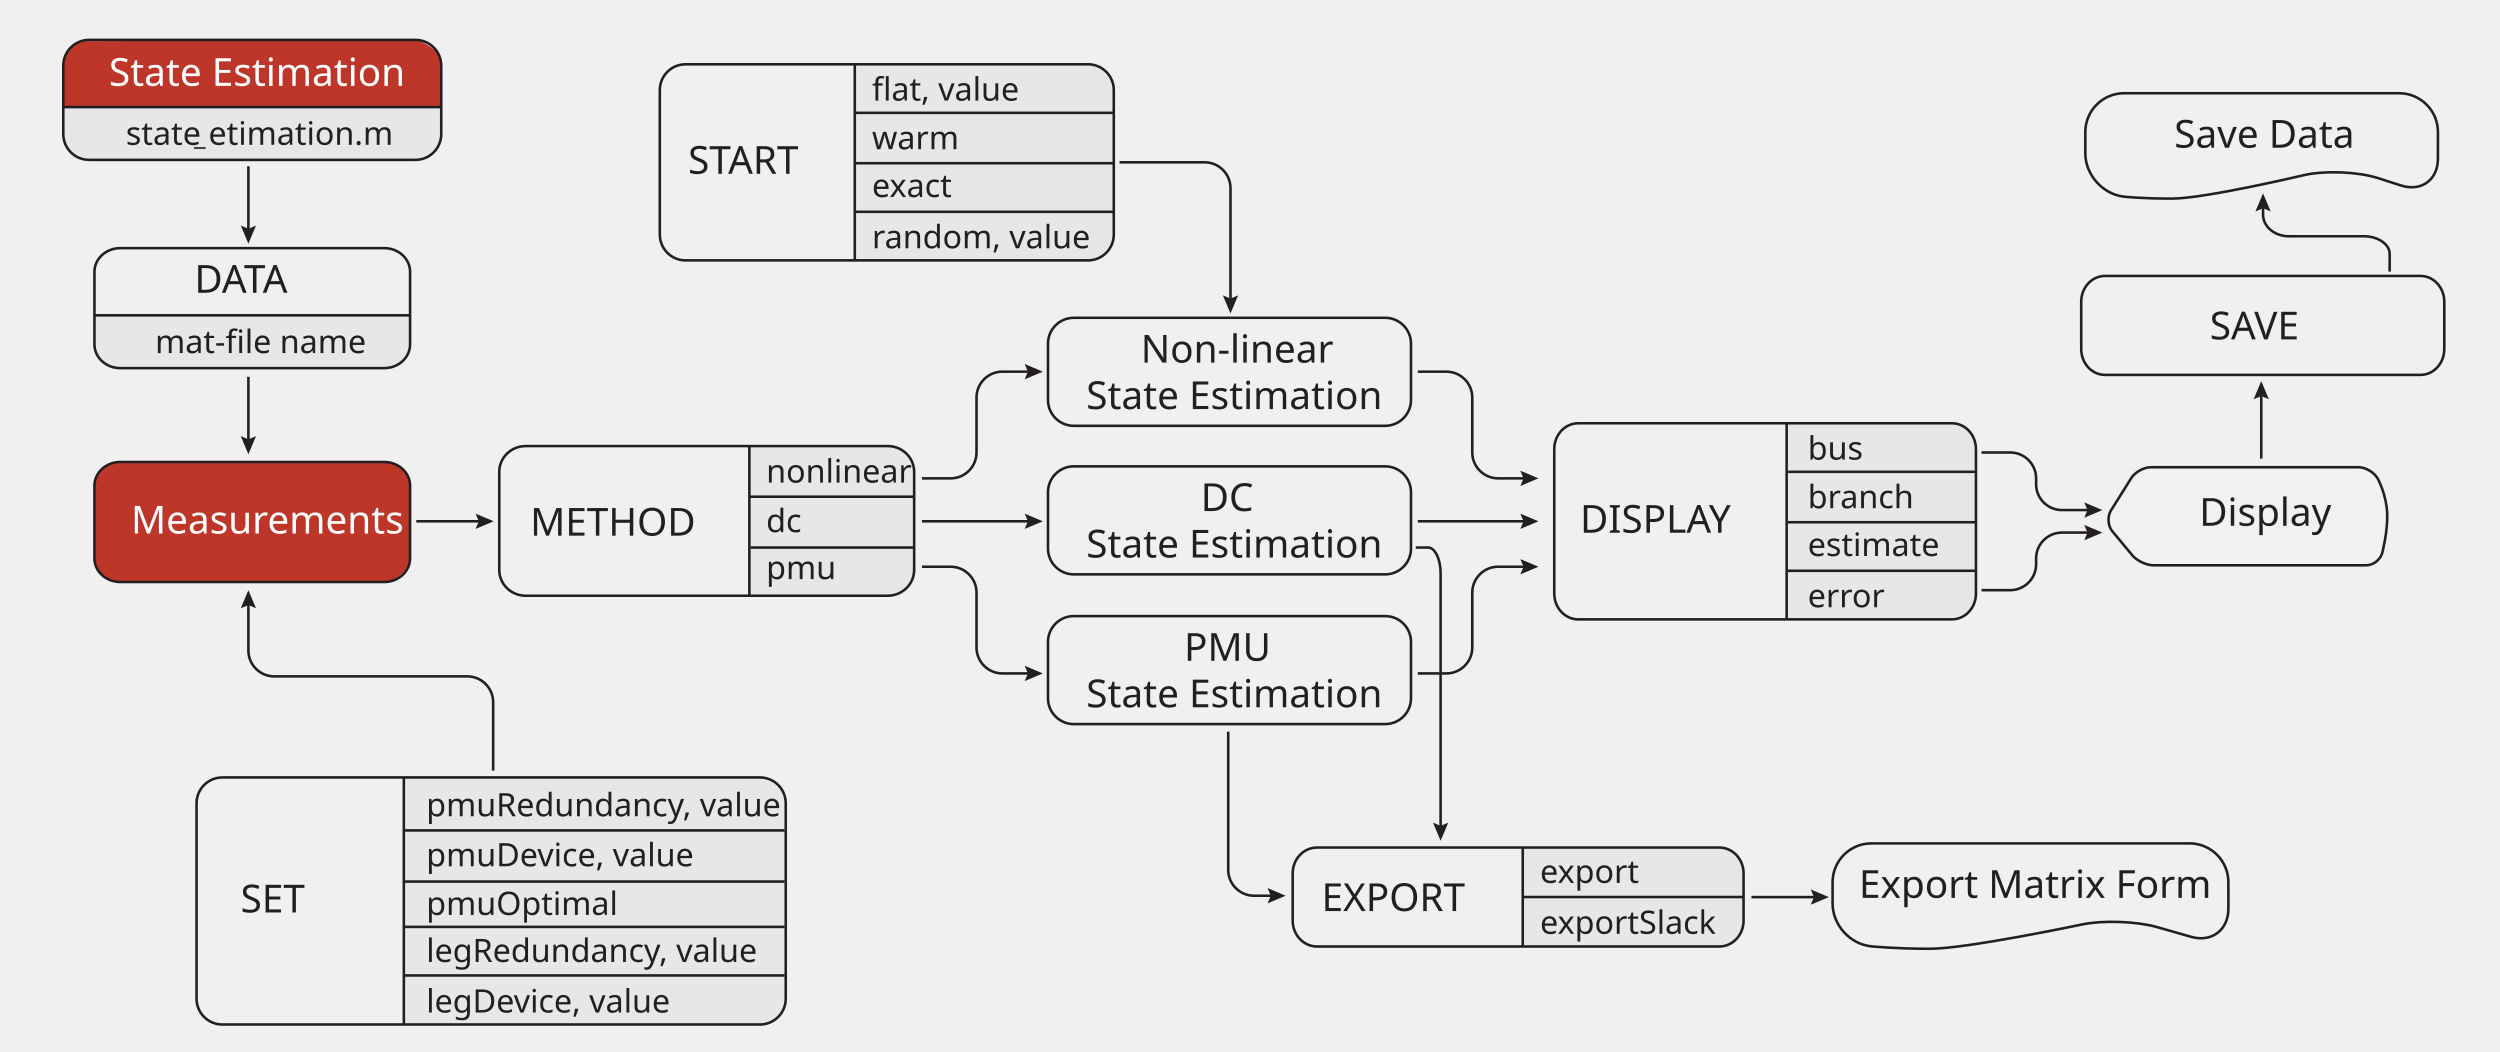
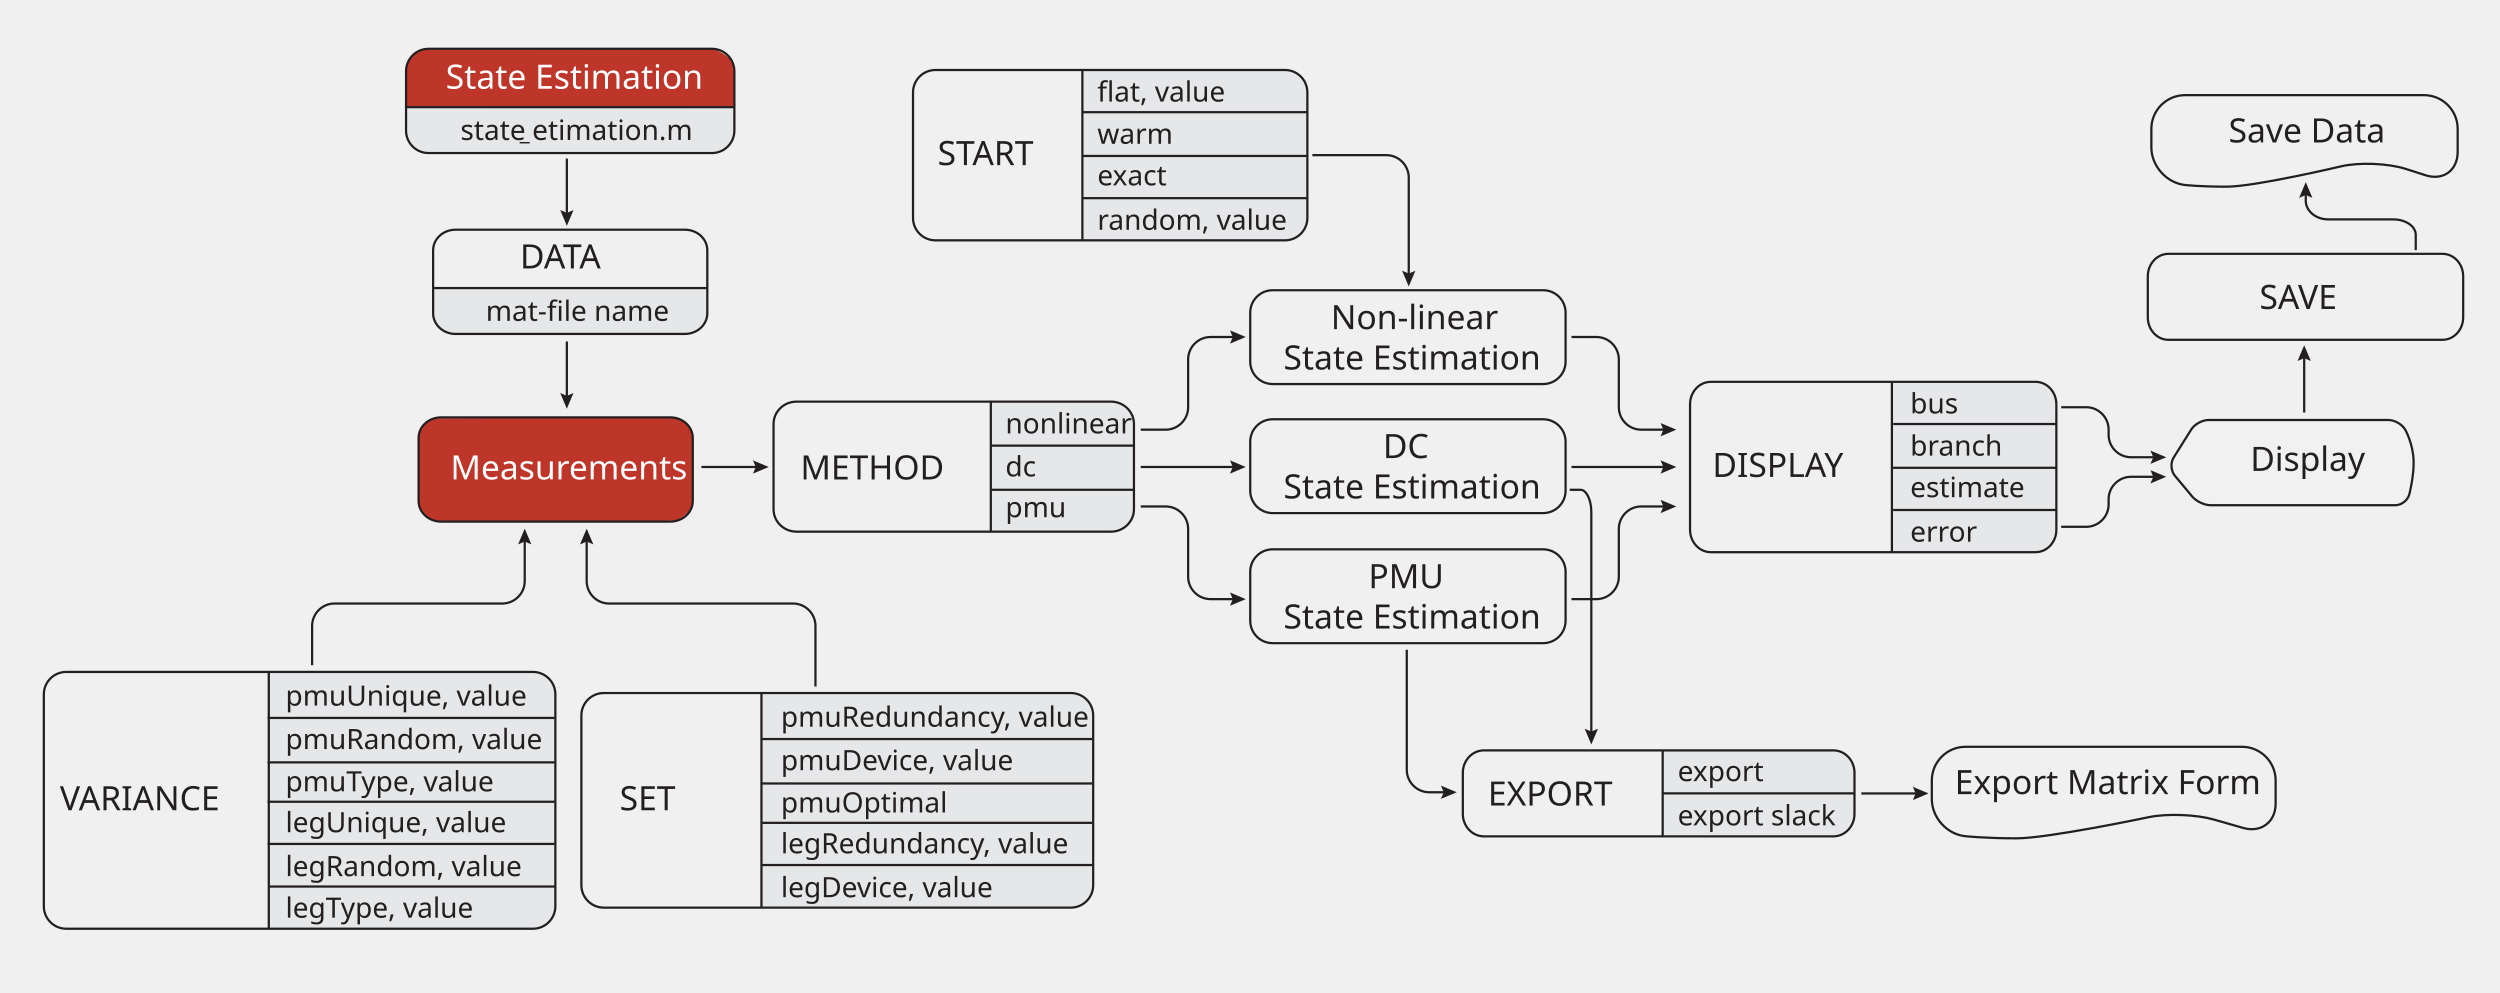
- <svg xmlns="http://www.w3.org/2000/svg" version="1.1" id="Layer_1" x="0px" y="0px" width="549px" height="231px" viewBox="0 0 549 231" enable-background="new 0 0 549 231" xml:space="preserve">
-   <path fill="#E6E7E8" d="M382.887,202.185c0,3.133-2.257,5.67-5.04,5.67h-38.42c-1.604,0-5.04,0-5.04,0s0-4.342,0-5.67v-10.396  c0-1.551,0-5.669,0-5.669s3.634,0,5.04,0h38.42c2.783,0,5.04,2.536,5.04,5.669V202.185L382.887,202.185z" />
-   <g>
-     <line fill="none" x1="91.411" y1="114.475" x2="108.411" y2="114.475" />
-     <g>
-       <line fill="none" stroke="#231F20" stroke-width="0.567" stroke-miterlimit="10" x1="91.411" y1="114.475" x2="105.704" y2="114.475" />
-       <g>
-         <polygon fill="#231F20" points="104.429,116.154 105.143,114.475 104.429,112.796 108.411,114.475    " />
-       </g>
-     </g>
-   </g>
-   <g>
-     <line fill="none" x1="54.546" y1="36.508" x2="54.546" y2="53.508" />
-     <g>
-       <line fill="none" stroke="#231F20" stroke-width="0.567" stroke-miterlimit="10" x1="54.546" y1="36.508" x2="54.546" y2="50.8" />
-       <g>
-         <polygon fill="#231F20" points="52.866,49.526 54.546,50.24 56.225,49.526 54.546,53.508    " />
-       </g>
-     </g>
-   </g>
-   <g>
-     <text transform="matrix(1 0 0 1 42.6941 64.292)" fill="#231F20" font-family="'CMR10'" font-size="8.504">DATA</text>
-     <path fill="#E6E7E8" d="M85.512,80.841H25.057l-3.301-2.019l-1.019-2.167v-7.4c0,0,43.308-0.166,69.313,0v7.684   c0,0-0.572,0.815-1.214,1.743C88.237,79.552,85.512,80.841,85.512,80.841z" />
-     <path fill="#FFFFFF" stroke="#231F20" stroke-width="0.567" stroke-miterlimit="10" d="M20.741,69.244h69.313H20.741z" />
-     <text transform="matrix(1 0 0 1 34.0486 77.5332)" fill="#231F20" font-family="'CMR10'" font-size="7.087">mat-file name</text>
-     <path fill="none" stroke="#231F20" stroke-width="0.567" stroke-miterlimit="10" d="M90.052,75.633   c0,2.877-2.538,5.208-5.669,5.208H26.41c-3.133,0-5.669-2.332-5.669-5.208V59.699c0-2.877,2.536-5.208,5.669-5.208h57.975   c3.131,0,5.669,2.332,5.669,5.208L90.052,75.633L90.052,75.633z" />
-   </g>
-   <path fill="#E6E7E8" d="M198.914,129.229c-1.063,1.101-3.063,1.596-3.063,1.596h-31.275V98.181c0,0,16.607-0.226,30.229-0.246  c1.661-0.002,2.204,0.716,3.449,0.982c0.677,0.145,2.388,3.018,2.395,6.064c0.015,6.372-0.066,11.169-0.047,14.826  c0.018,2.868-0.163,3.438-0.087,5.338C200.564,126.406,200.452,127.638,198.914,129.229z" />
-   <line fill="none" stroke="#231F20" stroke-width="0.567" stroke-miterlimit="10" x1="164.827" y1="120.24" x2="200.884" y2="120.24" />
-   <path fill="#FFFFFF" stroke="#231F20" stroke-width="0.567" stroke-miterlimit="10" d="M164.564,97.942v32.882V97.942z" />
-   <text transform="matrix(1 0 0 1 116.428 117.6309)" fill="#231F20" font-family="'CMR10'" font-size="8.504">METHOD</text>
-   <line fill="none" stroke="#231F20" stroke-width="0.567" stroke-miterlimit="10" x1="164.564" y1="109.076" x2="200.664" y2="109.076" />
-   <path fill="none" stroke="#231F20" stroke-width="0.567" stroke-miterlimit="10" d="M200.748,125.154  c0,3.132-2.602,5.668-5.81,5.668h-79.495c-3.208,0-5.808-2.536-5.808-5.668v-21.529c0-3.131,2.6-5.669,5.808-5.669h79.496  c3.208,0,5.81,2.538,5.81,5.669L200.748,125.154L200.748,125.154z" />
-   <g>
-     <g>
-       <path fill="none" stroke="#231F20" stroke-width="0.567" stroke-miterlimit="10" d="M226.293,81.617h-6.181    c-3.116,0-5.669,2.551-5.669,5.669v12.09c0,3.118-2.551,5.669-5.669,5.669h-6.316" />
-       <g>
-         <polygon fill="#231F20" points="225.018,79.937 225.731,81.617 225.018,83.296 229,81.617    " />
-       </g>
-     </g>
-   </g>
-   <g>
-     <g>
-       <path fill="none" stroke="#231F20" stroke-width="0.567" stroke-miterlimit="10" d="M226.293,147.883h-6.181    c-3.116,0-5.669-2.552-5.669-5.669v-12.09c0-3.119-2.551-5.67-5.669-5.67h-6.316" />
-       <g>
-         <polygon fill="#231F20" points="225.018,146.203 225.731,147.883 225.018,149.563 229,147.883    " />
-       </g>
-     </g>
-   </g>
-   <text transform="matrix(1 0 0 1 250.5125 79.6299)" fill="#231F20" font-family="'CMR10'" font-size="8.504">Non-linear</text>
-   <text transform="matrix(1 0 0 1 238.532 89.834)" fill="#231F20" font-family="'CMR10'" font-size="8.504">State Estimation</text>
-   <path fill="none" stroke="#231F20" stroke-width="0.567" stroke-miterlimit="10" d="M309.852,87.839  c0,3.131-2.536,5.669-5.669,5.669h-68.375c-3.131,0-5.669-2.538-5.669-5.669v-12.38c0-3.131,2.538-5.669,5.669-5.669h68.375  c3.133,0,5.669,2.538,5.669,5.669V87.839z" />
-   <text transform="matrix(1 0 0 1 263.6819 112.2275)" fill="#231F20" font-family="'CMR10'" font-size="8.504">DC</text>
-   <text transform="matrix(1 0 0 1 238.5315 122.4326)" fill="#231F20" font-family="'CMR10'" font-size="8.504">State Estimation</text>
-   <path fill="none" stroke="#231F20" stroke-width="0.567" stroke-miterlimit="10" d="M309.852,120.462  c0,3.131-2.536,5.669-5.669,5.669h-68.375c-3.131,0-5.669-2.538-5.669-5.669v-12.381c0-3.131,2.538-5.669,5.669-5.669h68.375  c3.133,0,5.669,2.538,5.669,5.669V120.462z" />
-   <text transform="matrix(1 0 0 1 260.0203 145.1104)" fill="#231F20" font-family="'CMR10'" font-size="8.504">PMU</text>
-   <text transform="matrix(1 0 0 1 238.5315 155.3154)" fill="#231F20" font-family="'CMR10'" font-size="8.504">State Estimation</text>
-   <path fill="none" stroke="#231F20" stroke-width="0.567" stroke-miterlimit="10" d="M309.852,153.341  c0,3.132-2.536,5.67-5.669,5.67h-68.375c-3.131,0-5.669-2.538-5.669-5.67v-12.38c0-3.132,2.538-5.669,5.669-5.669h68.375  c3.133,0,5.669,2.537,5.669,5.669V153.341z" />
-   <g>
-     <line fill="none" x1="202.459" y1="114.475" x2="229.002" y2="114.475" />
-     <g>
-       <line fill="none" stroke="#231F20" stroke-width="0.567" stroke-miterlimit="10" x1="202.459" y1="114.475" x2="226.294" y2="114.475" />
-       <g>
-         <polygon fill="#231F20" points="225.019,116.154 225.733,114.475 225.019,112.796 229.002,114.475    " />
-       </g>
-     </g>
-   </g>
-   <path fill="#E6E7E8" d="M243.873,54.487l-2.607,2.186l-2.122,0.508l-24.869-0.038l-26.564,0.151V13.991  c0,0,27.438,0.057,40.882,0.125c11.433,0.058,11.053-0.342,14.17,1.509c1.032,0.613,1.894,3.673,1.915,6.416  c0.048,6.69-0.055,15.136,0,20.399C244.761,51.026,243.873,54.487,243.873,54.487z" />
-   <text transform="matrix(1 0 0 1 191.4822 22.0977)" fill="#231F20" font-family="'CMR10'" font-size="7.087">flat, value</text>
-   <text transform="matrix(1 0 0 1 191.4822 32.7686)" fill="#231F20" font-family="'CMR10'" font-size="7.087">warm</text>
-   <text transform="matrix(1 0 0 1 191.4822 54.5166)" fill="#231F20" font-family="'CMR10'" font-size="7.087">random, value</text>
-   <path fill="#FFFFFF" stroke="#231F20" stroke-width="0.567" stroke-miterlimit="10" d="M187.711,14.264v42.917V14.264z" />
-   <text transform="matrix(1 0 0 1 151.1018 38.1631)" fill="#231F20" font-family="'CMR10'" font-size="8.504">START</text>
-   <line fill="none" stroke="#231F20" stroke-width="0.567" stroke-miterlimit="10" x1="187.71" y1="46.515" x2="244.587" y2="46.515" />
-   <line fill="none" stroke="#231F20" stroke-width="0.567" stroke-miterlimit="10" x1="187.71" y1="35.848" x2="244.587" y2="35.848" />
-   <line fill="none" stroke="#231F20" stroke-width="0.567" stroke-miterlimit="10" x1="187.756" y1="24.782" x2="244.633" y2="24.782" />
-   <path fill="none" stroke="#231F20" stroke-width="0.567" stroke-miterlimit="10" d="M244.587,51.512  c0,3.131-2.538,5.669-5.669,5.669h-88.354c-3.131,0-5.669-2.538-5.669-5.669V19.785c0-3.131,2.538-5.669,5.669-5.669h88.354  c3.131,0,5.669,2.538,5.669,5.669V51.512L244.587,51.512z" />
-   <g>
-     <g>
-       <path fill="none" stroke="#231F20" stroke-width="0.567" stroke-miterlimit="10" d="M245.853,35.643h18.692    c3.119,0,5.669,2.551,5.669,5.669v24.82" />
-       <g>
-         <polygon fill="#231F20" points="268.535,64.859 270.215,65.572 271.894,64.859 270.215,68.84    " />
-       </g>
-     </g>
-   </g>
-   <g>
-     <g>
-       <path fill="none" stroke="#231F20" stroke-width="0.567" stroke-miterlimit="10" d="M335.134,105.046h-6.154    c-3.118,0-5.669-2.551-5.669-5.669v-12.09c0-3.118-2.551-5.669-5.669-5.669h-6.297" />
-       <g>
-         <polygon fill="#231F20" points="333.859,103.366 334.574,105.046 333.859,106.725 337.842,105.046    " />
-       </g>
-     </g>
-   </g>
-   <g>
-     <g>
-       <path fill="none" stroke="#231F20" stroke-width="0.567" stroke-miterlimit="10" d="M335.134,124.454h-6.154    c-3.118,0-5.669,2.551-5.669,5.67v12.09c0,3.117-2.551,5.669-5.669,5.669h-6.297" />
-       <g>
-         <polygon fill="#231F20" points="333.859,122.775 334.574,124.454 333.859,126.134 337.842,124.454    " />
-       </g>
-     </g>
-   </g>
-   <g>
-     <line fill="none" x1="311.346" y1="114.475" x2="337.843" y2="114.475" />
-     <g>
-       <line fill="none" stroke="#231F20" stroke-width="0.567" stroke-miterlimit="10" x1="311.346" y1="114.475" x2="335.136" y2="114.475" />
-       <g>
-         <polygon fill="#231F20" points="333.86,116.154 334.575,114.475 333.86,112.796 337.843,114.475    " />
-       </g>
-     </g>
-   </g>
-   <g>
-     <g>
-       <path fill="none" stroke="#231F20" stroke-width="0.567" stroke-miterlimit="10" d="M458.978,112.01h-6.18    c-3.118,0-5.669-2.551-5.669-5.669v-1.305c0-3.118-2.551-5.669-5.669-5.669h-6.317" />
-       <g>
-         <polygon fill="#231F20" points="457.705,110.331 458.419,112.01 457.705,113.69 461.687,112.01    " />
-       </g>
-     </g>
-   </g>
-   <g>
-     <g>
-       <path fill="none" stroke="#231F20" stroke-width="0.567" stroke-miterlimit="10" d="M458.978,116.956h-6.18    c-3.118,0-5.669,2.551-5.669,5.669v1.305c0,3.118-2.551,5.669-5.669,5.669h-6.317" />
-       <g>
-         <polygon fill="#231F20" points="457.705,115.276 458.419,116.956 457.705,118.636 461.687,116.956    " />
-       </g>
-     </g>
-   </g>
-   <g>
-     <g>
-       <path fill="none" stroke="#231F20" stroke-width="0.567" stroke-miterlimit="10" d="M316.359,181.923V125.91    c0-3.118-1.229-5.67-2.731-5.67s-2.729,0-2.729,0" />
-       <g>
-         <polygon fill="#231F20" points="318.038,180.649 316.359,181.362 314.679,180.649 316.359,184.631    " />
-       </g>
-     </g>
-   </g>
-   <g>
-     <g>
-       <path fill="none" stroke="#231F20" stroke-width="0.567" stroke-miterlimit="10" d="M269.717,160.674v30.358    c0,3.119,2.551,5.67,5.668,5.67h4.233" />
-       <g>
-         <polygon fill="#231F20" points="278.347,198.382 279.059,196.702 278.347,195.022 282.323,196.702    " />
-       </g>
-     </g>
-   </g>
-   <line fill="none" stroke="#231F20" stroke-width="0.567" stroke-miterlimit="10" x1="334.387" y1="196.985" x2="382.887" y2="196.985" />
-   <text transform="matrix(1 0 0 1 338.1897 193.8877)" fill="#231F20" font-family="'CMR10'" font-size="7.087">export</text>
-   <text transform="matrix(1 0 0 1 338.1897 205.0684)" fill="#231F20" font-family="'CMR10'" font-size="7.087">exportSlack</text>
-   <path fill="#FFFFFF" stroke="#231F20" stroke-width="0.567" stroke-miterlimit="10" d="M334.396,186.116v21.738V186.116z" />
-   <text transform="matrix(1 0 0 1 290.218 200.0654)" fill="#231F20" font-family="'CMR10'" font-size="8.504">EXPORT</text>
-   <g>
-     <line fill="none" x1="384.613" y1="197.005" x2="401.613" y2="197.005" />
-     <g>
-       <line fill="none" stroke="#231F20" stroke-width="0.567" stroke-miterlimit="10" x1="384.613" y1="197.005" x2="398.907" y2="197.005" />
-       <g>
-         <polygon fill="#231F20" points="397.633,198.685 398.347,197.005 397.633,195.325 401.613,197.005    " />
-       </g>
-     </g>
-   </g>
-   <g>
-     <path fill="none" stroke="#231F20" stroke-width="0.567" stroke-miterlimit="10" d="M489.352,199.563   c0,4.678-3.68,7.452-8.177,6.166l-7.462-2.133c-4.497-1.285-11.921-1.549-16.498-0.584c0,0-25.323,5.336-33.383,5.338   c-7.719,0.004-12.938-0.539-12.938-0.539c-4.649-0.481-8.458-4.705-8.458-9.383v-4.715c0-4.678,3.827-8.504,8.504-8.504h69.906   c4.677,0,8.504,3.826,8.504,8.504L489.352,199.563L489.352,199.563z" />
-   </g>
-   <text transform="matrix(1 0 0 1 408.2278 197.1709)" fill="#231F20" font-family="'CMR10'" font-size="8.504">Export Matrix Form</text>
-   <text transform="matrix(1 0 0 1 168.2424 105.9795)" fill="#231F20" font-family="'CMR10'" font-size="7.087">nonlinear</text>
-   <text transform="matrix(1 0 0 1 168.2424 116.8555)" fill="#231F20" font-family="'CMR10'" font-size="7.087">dc</text>
-   <text transform="matrix(1 0 0 1 168.2424 127.1709)" fill="#231F20" font-family="'CMR10'" font-size="7.087">pmu</text>
-   <text transform="matrix(1 0 0 1 191.4822 43.2715)" fill="#231F20" font-family="'CMR10'" font-size="7.087">exact</text>
-   <path fill="none" stroke="#231F20" stroke-width="0.567" stroke-miterlimit="10" d="M382.887,202.185  c0,3.133-2.392,5.67-5.342,5.67h-88.329c-2.95,0-5.342-2.537-5.342-5.67v-10.396c0-3.133,2.392-5.669,5.342-5.669h88.329  c2.95,0,5.342,2.536,5.342,5.669V202.185z" />
-   <path fill="#E6E7E8" d="M433.418,133.318l-1.907,2.187l-1.549,0.509l-18.185-0.038l-19.423,0.151V92.823  c0,0,20.063,0.057,29.891,0.125c8.357,0.058,8.081-0.342,10.358,1.509c0.755,0.613,1.387,3.673,1.399,6.416  c0.036,6.69-0.04,15.136,0.001,20.398C434.066,129.859,433.418,133.318,433.418,133.318z" />
-   <text transform="matrix(1 0 0 1 396.9739 100.9307)" fill="#231F20" font-family="'CMR10'" font-size="7.087">bus</text>
-   <text transform="matrix(1 0 0 1 396.9739 111.6016)" fill="#231F20" font-family="'CMR10'" font-size="7.087">branch</text>
-   <text transform="matrix(1 0 0 1 396.9749 133.3486)" fill="#231F20" font-family="'CMR10'" font-size="7.087">error</text>
-   <path fill="#FFFFFF" stroke="#231F20" stroke-width="0.567" stroke-miterlimit="10" d="M392.348,93.096v42.917V93.096z" />
-   <text transform="matrix(1 0 0 1 346.9768 116.9951)" fill="#231F20" font-family="'CMR10'" font-size="8.504">DISPLAY</text>
-   <line fill="none" stroke="#231F20" stroke-width="0.567" stroke-miterlimit="10" x1="392.641" y1="125.347" x2="433.925" y2="125.347" />
-   <line fill="none" stroke="#231F20" stroke-width="0.567" stroke-miterlimit="10" x1="392.641" y1="114.681" x2="433.925" y2="114.681" />
-   <line fill="none" stroke="#231F20" stroke-width="0.567" stroke-miterlimit="10" x1="392.675" y1="103.614" x2="433.958" y2="103.614" />
-   <path fill="none" stroke="#231F20" stroke-width="0.567" stroke-miterlimit="10" d="M433.919,130.345  c0,3.132-2.357,5.669-5.269,5.669h-82.067c-2.908,0-5.269-2.537-5.269-5.669V98.617c0-3.131,2.358-5.669,5.269-5.669h82.067  c2.909,0,5.269,2.538,5.269,5.669V130.345z" />
-   <text transform="matrix(1 0 0 1 396.9739 122.1035)" fill="#231F20" font-family="'CMR10'" font-size="7.087">estimate</text>
-   <g>
-     <path fill="none" stroke="#231F20" stroke-width="0.567" stroke-miterlimit="10" d="M535.368,34.827   c0,4.677-3.646,7.334-8.099,5.905l-5.021-1.611c-4.453-1.429-11.82-1.718-16.372-0.642c0,0-21.699,5.132-28.879,5.135   c-6.877,0.003-10.614-0.433-10.614-0.433c-4.646-0.542-8.446-4.812-8.446-9.489v-4.715c0-4.677,3.827-8.504,8.504-8.504h60.425   c4.678,0,8.505,3.827,8.505,8.504L535.368,34.827L535.368,34.827z" />
-   </g>
-   <g>
-     <path fill="#F1F1F2" d="M524.228,112.8c0.145,3.881-1.081,8.597-1.081,8.597c-0.392,1.508-1.985,2.743-3.547,2.743h-46.676   c-1.56,0-3.651-0.979-4.649-2.178l-4.398-5.283c-0.998-1.198-1.137-3.258-0.311-4.579l4.451-7.099   c0.828-1.321,2.781-2.401,4.341-2.401h45.541c1.562,0,3.463,1.11,4.229,2.468C522.128,105.068,524.068,108.504,524.228,112.8z" />
-     <path fill="none" stroke="#231F20" stroke-width="0.567" stroke-miterlimit="10" d="M524.228,112.8   c0.145,3.881-1.081,8.597-1.081,8.597c-0.392,1.508-1.985,2.743-3.547,2.743h-46.676c-1.56,0-3.651-0.979-4.649-2.178l-4.398-5.283   c-0.998-1.198-1.137-3.258-0.311-4.579l4.451-7.099c0.828-1.321,2.781-2.401,4.341-2.401h45.541c1.562,0,3.463,1.11,4.229,2.468   C522.128,105.068,524.068,108.504,524.228,112.8z" />
-   </g>
-   <text transform="matrix(1 0 0 1 482.9563 115.4639)" fill="#231F20" font-family="'CMR10'" font-size="8.504">Display</text>
-   <text transform="matrix(1 0 0 1 485.262 74.5322)" fill="#231F20" font-family="'CMR10'" font-size="8.504">SAVE</text>
-   <path fill="none" stroke="#231F20" stroke-width="0.567" stroke-miterlimit="10" d="M536.765,76.656  c0,3.131-2.338,5.669-5.223,5.669h-69.283c-2.885,0-5.223-2.538-5.223-5.669V66.262c0-3.131,2.338-5.669,5.223-5.669h69.283  c2.885,0,5.223,2.539,5.223,5.669V76.656z" />
-   <g>
-     <line fill="none" x1="496.573" y1="100.7" x2="496.573" y2="83.7" />
-     <g>
-       <line fill="none" stroke="#231F20" stroke-width="0.567" stroke-miterlimit="10" x1="496.573" y1="100.7" x2="496.573" y2="86.407" />
-       <g>
-         <polygon fill="#231F20" points="498.253,87.681 496.573,86.967 494.894,87.681 496.573,83.7    " />
-       </g>
-     </g>
-   </g>
-   <text transform="matrix(1 0 0 1 477.4612 32.4355)" fill="#231F20" font-family="'CMR10'" font-size="8.504">Save Data</text>
-   <g>
-     <g>
-       <path fill="none" stroke="#231F20" stroke-width="0.567" stroke-miterlimit="10" d="M496.968,45.164c0,0.61,0,1.291,0,2.007    c0,2.593,2.551,4.714,5.669,4.714l16.466-0.001c3.118,0,5.669,1.747,5.669,3.882c0,2.135,0,3.882,0,3.882" />
-       <g>
-         <polygon fill="#231F20" points="495.288,46.439 496.968,45.725 498.646,46.439 496.968,42.457    " />
-       </g>
-     </g>
-   </g>
-   <g>
-     <path fill="#BE3629" d="M91.816,8.759L18.371,9.043c0,0-2.563,0.857-3.037,1.525c-0.995,1.399-1.456,2.884-1.456,2.884v9.905   c0,0,51.88,0.209,83.038,0v-6.106c0,0-0.007-4.45-0.774-5.619C95.421,10.536,91.816,8.759,91.816,8.759z" />
-     <path fill="#E6E7E8" d="M91.46,35.11H19.066l-3.952-2.019l-1.217-2.167v-7.4c0,0,51.857-0.166,83,0v7.684   c0,0-0.685,0.815-1.454,1.743C94.722,33.821,91.46,35.11,91.46,35.11z" />
-     <path fill="#FFFFFF" stroke="#231F20" stroke-width="0.567" stroke-miterlimit="10" d="M13.896,23.512h83H13.896z" />
-     <text transform="matrix(1 0 0 1 23.9221 18.8525)" fill="#FFFFFF" font-family="'CMR10'" font-size="8.504">State Estimation</text>
-     <text transform="matrix(1 0 0 1 27.6394 31.8037)" fill="#231F20" font-family="'CMR10'" font-size="7.087">state</text>
-     <text transform="matrix(1 0 0 1 42.6199 31.8037)" fill="#231F20" font-family="'ArialMT'" font-size="5.669">_</text>
-     <text transform="matrix(1 0 0 1 45.7732 31.8037)" fill="#231F20" font-family="'CMR10'" font-size="7.087">etimation.m</text>
-     <path fill="none" stroke="#231F20" stroke-width="0.567" stroke-miterlimit="10" d="M96.896,29.441   c0,3.131-2.538,5.669-5.669,5.669H19.566c-3.131,0-5.669-2.538-5.669-5.669V14.429c0-3.131,2.538-5.669,5.669-5.669h71.661   c3.131,0,5.669,2.538,5.669,5.669V29.441z" />
-   </g>
-   <g>
-     <path fill="#BE3629" d="M85.793,101.443l-61.307,0.225c0,0-2.139,0.688-2.533,1.887c-0.355,1.078-0.914,0.978-1.111,2.128   c-0.262,1.527-0.104,4.179-0.104,4.179v14.062c0,0,1.949,3.521,4.194,3.719c1.233,0.107,3.907,0.166,3.907,0.166h48.725   l8.588-0.244c0,0,2.407-1.445,3.761-3.256l0.139-7.634c0,0,0.27-9.763-0.373-11.857C89.074,102.851,85.793,101.443,85.793,101.443z   " />
-     <text transform="matrix(1 0 0 1 28.7737 117.1602)" fill="#FFFFFF" font-family="'CMR10'" font-size="8.504">Measurements</text>
-     <path fill="none" stroke="#231F20" stroke-width="0.567" stroke-miterlimit="10" d="M90.049,122.599   c0,2.878-2.539,5.208-5.67,5.208H26.405c-3.132,0-5.669-2.33-5.669-5.208v-15.934c0-2.877,2.537-5.209,5.669-5.209h57.976   c3.131,0,5.67,2.332,5.67,5.209L90.049,122.599L90.049,122.599z" />
-   </g>
-   <g>
-     <line fill="none" x1="54.546" y1="82.75" x2="54.546" y2="99.75" />
-     <g>
-       <line fill="none" stroke="#231F20" stroke-width="0.567" stroke-miterlimit="10" x1="54.546" y1="82.75" x2="54.546" y2="97.042" />
-       <g>
-         <polygon fill="#231F20" points="52.866,95.768 54.546,96.482 56.225,95.768 54.546,99.75    " />
-       </g>
-     </g>
-   </g>
-   <path fill="#E6E7E8" d="M172.548,219.319c0,3.125-3.269,5.664-7.297,5.664H95.98c-2.391,0-7.297,0-7.297,0s0-4.395,0-5.664v-42.922  c0-1.55,0-5.67,0-5.67s5.26,0,7.297,0h69.271c4.028,0,7.297,2.537,7.297,5.67V219.319L172.548,219.319z" />
-   <path fill="#FFFFFF" stroke="#231F20" stroke-width="0.567" stroke-miterlimit="10" d="M88.684,170.729v54.254V170.729z" />
-   <line fill="none" stroke="#231F20" stroke-width="0.567" stroke-miterlimit="10" x1="88.591" y1="182.36" x2="172.313" y2="182.36" />
-   <text transform="matrix(1 0 0 1 93.5974 179.249)" fill="#231F20" font-family="'CMR10'" font-size="7.087">pmuRedundancy, value</text>
-   <line fill="none" stroke="#231F20" stroke-width="0.567" stroke-miterlimit="10" x1="88.591" y1="214.21" x2="172.313" y2="214.21" />
-   <line fill="none" stroke="#231F20" stroke-width="0.567" stroke-miterlimit="10" x1="88.591" y1="203.544" x2="172.313" y2="203.544" />
-   <text transform="matrix(1 0 0 1 52.8303 200.3711)" fill="#231F20" font-family="'CMR10'" font-size="8.504">SET</text>
-   <line fill="none" stroke="#231F20" stroke-width="0.567" stroke-miterlimit="10" x1="88.591" y1="193.594" x2="172.313" y2="193.594" />
-   <text transform="matrix(1 0 0 1 93.5974 190.2344)" fill="#231F20" font-family="'CMR10'" font-size="7.087">pmuDevice, value</text>
-   <text transform="matrix(1 0 0 1 93.5974 200.918)" fill="#231F20" font-family="'CMR10'" font-size="7.087">pmuOptimal</text>
-   <text transform="matrix(1 0 0 1 93.5974 211.249)" fill="#231F20" font-family="'CMR10'" font-size="7.087">legRedundancy, value</text>
-   <text transform="matrix(1 0 0 1 93.5974 222.3506)" fill="#231F20" font-family="'CMR10'" font-size="7.087">legDevice, value</text>
-   <path fill="none" stroke="#231F20" stroke-width="0.567" stroke-miterlimit="10" d="M172.548,219.319  c0,3.125-2.538,5.664-5.669,5.664H48.832c-3.131,0-5.669-2.539-5.669-5.664v-42.922c0-3.133,2.538-5.67,5.669-5.67h118.046  c3.131,0,5.669,2.537,5.669,5.67L172.548,219.319L172.548,219.319z" />
-   <g>
-     <g>
-       <path fill="none" stroke="#231F20" stroke-width="0.567" stroke-miterlimit="10" d="M54.546,132.307v10.558    c0,3.117,2.551,5.668,5.669,5.668l42.412-0.002c3.118-0.002,5.669,2.552,5.669,5.668v15.023" />
-       <g>
-         <polygon fill="#231F20" points="52.866,133.581 54.546,132.867 56.224,133.581 54.546,129.599    " />
-       </g>
+ <svg xmlns="http://www.w3.org/2000/svg" version="1.1" id="Layer_1" x="0px" y="0px" width="632px" height="251px" viewBox="-42 -8 632 251" enable-background="new -42 -8 632 251" xml:space="preserve">
+   <path fill="#E6E7E8" d="M426.815,197.764c0,3.132-2.257,5.67-5.04,5.67h-38.42c-1.604,0-5.04,0-5.04,0s0-4.342,0-5.67v-10.398  c0-1.549,0-5.669,0-5.669s3.634,0,5.04,0h38.42c2.783,0,5.04,2.538,5.04,5.669V197.764z" />
+   <g>
+     <line fill="#FFFFFF" x1="135.327" y1="110.054" x2="152.327" y2="110.054" />
+     <g>
+       <line fill="none" stroke="#231F20" stroke-width="0.567" stroke-miterlimit="10" x1="135.327" y1="110.054" x2="149.62" y2="110.054" />
+       <g>
+         <polygon fill="#231F20" points="148.346,111.734 149.06,110.054 148.346,108.375 152.327,110.054    " />
+       </g>
+     </g>
+   </g>
+   <path fill="#E6E7E8" d="M242.83,124.807c-1.063,1.101-3.061,1.596-3.061,1.596h-31.277V93.76c0,0,16.609-0.226,30.229-0.246  c1.661-0.002,2.204,0.716,3.449,0.982c0.677,0.145,2.388,3.018,2.395,6.064c0.013,6.372-0.068,11.17-0.047,14.826  c0.016,2.868-0.163,3.436-0.087,5.338C244.481,121.985,244.368,123.217,242.83,124.807z" />
+   <line fill="#FFFFFF" stroke="#231F20" stroke-width="0.567" stroke-miterlimit="10" x1="208.743" y1="115.82" x2="244.8" y2="115.82" />
+   <path fill="#FFFFFF" stroke="#231F20" stroke-width="0.567" stroke-miterlimit="10" d="M208.481,93.521v32.882V93.521z" />
+   <text transform="matrix(1 0 0 1 160.3503 113.21)" fill="#231F20" font-family="'CMR10'" font-size="8.504">METHOD</text>
+   <line fill="#FFFFFF" stroke="#231F20" stroke-width="0.567" stroke-miterlimit="10" x1="208.481" y1="104.655" x2="244.58" y2="104.655" />
+   <path fill="none" stroke="#231F20" stroke-width="0.567" stroke-miterlimit="10" d="M244.664,120.733  c0,3.132-2.6,5.669-5.808,5.669H159.36c-3.208,0-5.808-2.537-5.808-5.669V99.204c0-3.131,2.6-5.669,5.808-5.669h79.496  c3.208,0,5.808,2.538,5.808,5.669V120.733z" />
+   <g>
+     <g>
+       <path fill="none" stroke="#231F20" stroke-width="0.567" stroke-miterlimit="10" d="M270.209,77.196h-6.179    c-3.118,0-5.669,2.551-5.669,5.669l0,12.09c0,3.118-2.551,5.669-5.669,5.669h-6.318" />
+       <g>
+         <polygon fill="#231F20" points="268.935,75.516 269.648,77.196 268.935,78.875 272.916,77.196    " />
+       </g>
+     </g>
+   </g>
+   <g>
+     <g>
+       <path fill="none" stroke="#231F20" stroke-width="0.567" stroke-miterlimit="10" d="M270.209,143.462h-6.179    c-3.118,0-5.669-2.552-5.669-5.669l0-12.09c0-3.119-2.551-5.67-5.669-5.67h-6.318" />
+       <g>
+         <polygon fill="#231F20" points="268.935,141.782 269.648,143.462 268.935,145.142 272.916,143.462    " />
+       </g>
+     </g>
+   </g>
+   <text transform="matrix(1 0 0 1 294.4348 75.2085)">
+     <tspan x="0" y="0" fill="#231F20" font-family="'CMR10'" font-size="8.504">Non-linear</tspan>
+     <tspan x="-11.981" y="10.205" fill="#231F20" font-family="'CMR10'" font-size="8.504">State Estimation</tspan>
+   </text>
+   <path fill="none" stroke="#231F20" stroke-width="0.567" stroke-miterlimit="10" d="M353.78,83.418  c0,3.131-2.538,5.669-5.669,5.669h-68.387c-3.132,0-5.669-2.538-5.669-5.669v-12.38c0-3.131,2.538-5.669,5.669-5.669h68.387  c3.131,0,5.669,2.538,5.669,5.669V83.418z" />
+   <text transform="matrix(1 0 0 1 307.6038 107.8071)">
+     <tspan x="0" y="0" fill="#231F20" font-family="'CMR10'" font-size="8.504">DC</tspan>
+     <tspan x="-25.15" y="10.205" fill="#231F20" font-family="'CMR10'" font-size="8.504">State Estimation</tspan>
+   </text>
+   <path fill="none" stroke="#231F20" stroke-width="0.567" stroke-miterlimit="10" d="M353.78,116.041  c0,3.131-2.538,5.669-5.669,5.669h-68.387c-3.132,0-5.669-2.538-5.669-5.669V103.66c0-3.131,2.538-5.669,5.669-5.669h68.387  c3.131,0,5.669,2.538,5.669,5.669V116.041z" />
+   <text transform="matrix(1 0 0 1 303.9417 140.6895)">
+     <tspan x="0" y="0" fill="#231F20" font-family="'CMR10'" font-size="8.504">PMU</tspan>
+     <tspan x="-21.488" y="10.205" fill="#231F20" font-family="'CMR10'" font-size="8.504">State Estimation</tspan>
+   </text>
+   <path fill="none" stroke="#231F20" stroke-width="0.567" stroke-miterlimit="10" d="M353.78,148.92c0,3.132-2.538,5.67-5.669,5.67  h-68.387c-3.132,0-5.669-2.538-5.669-5.67v-12.38c0-3.132,2.538-5.669,5.669-5.669h68.387c3.131,0,5.669,2.537,5.669,5.669V148.92z" />
+   <g>
+     <line fill="#FFFFFF" x1="246.375" y1="110.054" x2="272.918" y2="110.054" />
+     <g>
+       <line fill="none" stroke="#231F20" stroke-width="0.567" stroke-miterlimit="10" x1="246.375" y1="110.054" x2="270.21" y2="110.054" />
+       <g>
+         <polygon fill="#231F20" points="268.936,111.734 269.65,110.054 268.936,108.375 272.918,110.054    " />
+       </g>
+     </g>
+   </g>
+   <path fill="#E6E7E8" d="M287.789,50.066l-2.607,2.186l-2.121,0.508l-24.869-0.038l-26.566,0.151V9.57c0,0,27.44,0.057,40.882,0.125  c11.433,0.058,11.053-0.342,14.17,1.509c1.032,0.613,1.895,3.673,1.914,6.416c0.049,6.69-0.055,15.136,0.001,20.399  C288.678,46.605,287.789,50.066,287.789,50.066z" />
+   <text transform="matrix(1 0 0 1 235.405 17.6768)" fill="#231F20" font-family="'CMR10'" font-size="7.087">flat, value</text>
+   <text transform="matrix(1 0 0 1 235.405 28.3481)" fill="#231F20" font-family="'CMR10'" font-size="7.087">warm</text>
+   <text transform="matrix(1 0 0 1 235.405 50.0952)" fill="#231F20" font-family="'CMR10'" font-size="7.087">random, value</text>
+   <path fill="#FFFFFF" stroke="#231F20" stroke-width="0.567" stroke-miterlimit="10" d="M231.627,9.843V52.76V9.843z" />
+   <text transform="matrix(1 0 0 1 195.0237 33.7422)" fill="#231F20" font-family="'CMR10'" font-size="8.504">START</text>
+   <line fill="#FFFFFF" stroke="#231F20" stroke-width="0.567" stroke-miterlimit="10" x1="231.626" y1="42.094" x2="288.502" y2="42.094" />
+   <line fill="#FFFFFF" stroke="#231F20" stroke-width="0.567" stroke-miterlimit="10" x1="231.626" y1="31.427" x2="288.502" y2="31.427" />
+   <line fill="#FFFFFF" stroke="#231F20" stroke-width="0.567" stroke-miterlimit="10" x1="231.672" y1="20.361" x2="288.549" y2="20.361" />
+   <path fill="none" stroke="#231F20" stroke-width="0.567" stroke-miterlimit="10" d="M288.502,47.091  c0,3.131-2.537,5.669-5.669,5.669h-88.354c-3.131,0-5.669-2.538-5.669-5.669V15.364c0-3.131,2.538-5.669,5.669-5.669h88.354  c3.132,0,5.669,2.538,5.669,5.669V47.091z" />
+   <g>
+     <g>
+       <path fill="none" stroke="#231F20" stroke-width="0.567" stroke-miterlimit="10" d="M289.77,31.222h18.691    c3.119,0,5.67,2.551,5.67,5.669v24.82" />
+       <g>
+         <polygon fill="#231F20" points="312.451,60.438 314.131,61.151 315.811,60.438 314.131,64.419    " />
+       </g>
+     </g>
+   </g>
+   <g>
+     <g>
+       <path fill="none" stroke="#231F20" stroke-width="0.567" stroke-miterlimit="10" d="M379.062,100.625h-6.154    c-3.118,0-5.669-2.551-5.669-5.669v-12.09c0-3.118-2.551-5.669-5.669-5.669h-6.297" />
+       <g>
+         <polygon fill="#231F20" points="377.788,98.945 378.502,100.625 377.788,102.304 381.77,100.625    " />
+       </g>
+     </g>
+   </g>
+   <g>
+     <g>
+       <path fill="none" stroke="#231F20" stroke-width="0.567" stroke-miterlimit="10" d="M379.062,120.033h-6.154    c-3.118,0-5.669,2.551-5.669,5.67v12.09c0,3.117-2.551,5.669-5.669,5.669h-6.297" />
+       <g>
+         <polygon fill="#231F20" points="377.788,118.354 378.502,120.033 377.788,121.713 381.77,120.033    " />
+       </g>
+     </g>
+   </g>
+   <g>
+     <line fill="#FFFFFF" x1="355.274" y1="110.054" x2="381.771" y2="110.054" />
+     <g>
+       <line fill="none" stroke="#231F20" stroke-width="0.567" stroke-miterlimit="10" x1="355.274" y1="110.054" x2="379.064" y2="110.054" />
+       <g>
+         <polygon fill="#231F20" points="377.789,111.734 378.503,110.054 377.789,108.375 381.771,110.054    " />
+       </g>
+     </g>
+   </g>
+   <g>
+     <g>
+       <path fill="none" stroke="#231F20" stroke-width="0.567" stroke-miterlimit="10" d="M502.906,107.589h-6.18    c-3.118,0-5.669-2.551-5.669-5.669v-1.305c0-3.118-2.551-5.669-5.669-5.669h-6.317" />
+       <g>
+         <polygon fill="#231F20" points="501.633,105.91 502.347,107.589 501.633,109.269 505.615,107.589    " />
+       </g>
+     </g>
+   </g>
+   <g>
+     <g>
+       <path fill="none" stroke="#231F20" stroke-width="0.567" stroke-miterlimit="10" d="M502.906,112.535h-6.18    c-3.118,0-5.669,2.551-5.669,5.669v1.305c0,3.118-2.551,5.669-5.669,5.669h-6.317" />
+       <g>
+         <polygon fill="#231F20" points="501.633,110.855 502.347,112.535 501.633,114.214 505.615,112.535    " />
+       </g>
+     </g>
+   </g>
+   <g>
+     <g>
+       <path fill="none" stroke="#231F20" stroke-width="0.567" stroke-miterlimit="10" d="M360.286,177.502v-56.013    c0-3.118-1.229-5.669-2.731-5.669s-2.731,0-2.731,0" />
+       <g>
+         <polygon fill="#231F20" points="361.966,176.229 360.286,176.941 358.607,176.229 360.286,180.21    " />
+       </g>
+     </g>
+   </g>
+   <g>
+     <g>
+       <path fill="none" stroke="#231F20" stroke-width="0.567" stroke-miterlimit="10" d="M313.633,156.253v30.358    c0,3.119,2.551,5.67,5.669,5.67h4.241" />
+       <g>
+         <polygon fill="#231F20" points="322.269,193.961 322.983,192.281 322.269,190.602 326.25,192.281    " />
+       </g>
+     </g>
+   </g>
+   <line fill="#FFFFFF" stroke="#231F20" stroke-width="0.567" stroke-miterlimit="10" x1="378.315" y1="192.564" x2="426.815" y2="192.564" />
+   <text transform="matrix(1 0 0 1 382.1116 189.4668)" fill="#231F20" font-family="'CMR10'" font-size="7.087">export</text>
+   <text transform="matrix(1 0 0 1 382.1116 200.6484)" fill="#231F20" font-family="'CMR10'" font-size="7.087">export slack</text>
+   <path fill="#FFFFFF" stroke="#231F20" stroke-width="0.567" stroke-miterlimit="10" d="M378.325,181.696v21.737V181.696z" />
+   <text transform="matrix(1 0 0 1 334.1409 195.6445)" fill="#231F20" font-family="'CMR10'" font-size="8.504">EXPORT</text>
+   <g>
+     <line fill="#FFFFFF" x1="428.542" y1="192.584" x2="445.542" y2="192.584" />
+     <g>
+       <line fill="none" stroke="#231F20" stroke-width="0.567" stroke-miterlimit="10" x1="428.542" y1="192.584" x2="442.835" y2="192.584" />
+       <g>
+         <polygon fill="#231F20" points="441.561,194.264 442.275,192.584 441.561,190.904 445.542,192.584    " />
+       </g>
+     </g>
+   </g>
+   <g>
+     <path fill="none" stroke="#231F20" stroke-width="0.567" stroke-miterlimit="10" d="M533.28,195.143   c0,4.678-3.68,7.452-8.177,6.166l-7.462-2.133c-4.497-1.286-11.921-1.549-16.498-0.584c0,0-25.323,5.336-33.383,5.338   c-7.719,0.004-12.937-0.539-12.937-0.539c-4.651-0.483-8.458-4.705-8.458-9.383v-4.715c0-4.678,3.827-8.504,8.504-8.504h69.906   c4.677,0,8.504,3.826,8.504,8.504V195.143z" />
+   </g>
+   <text transform="matrix(1 0 0 1 452.1487 192.75)" fill="#231F20" font-family="'CMR10'" font-size="8.504">Export Matrix Form</text>
+   <text transform="matrix(1 0 0 1 212.1648 101.5586)" fill="#231F20" font-family="'CMR10'" font-size="7.087">nonlinear</text>
+   <text transform="matrix(1 0 0 1 212.1648 112.4346)" fill="#231F20" font-family="'CMR10'" font-size="7.087">dc</text>
+   <text transform="matrix(1 0 0 1 212.1648 122.75)" fill="#231F20" font-family="'CMR10'" font-size="7.087">pmu</text>
+   <text transform="matrix(1 0 0 1 235.405 38.8506)" fill="#231F20" font-family="'CMR10'" font-size="7.087">exact</text>
+   <path fill="none" stroke="#231F20" stroke-width="0.567" stroke-miterlimit="10" d="M426.815,197.764  c0,3.132-2.392,5.67-5.342,5.67h-88.329c-2.95,0-5.342-2.538-5.342-5.67v-10.398c0-3.131,2.392-5.669,5.342-5.669h88.329  c2.95,0,5.342,2.538,5.342,5.669V197.764z" />
+   <path fill="#E6E7E8" d="M477.346,128.898l-1.907,2.186l-1.549,0.509l-18.183-0.038l-19.423,0.151V88.402  c0,0,20.063,0.057,29.889,0.125c8.359,0.058,8.081-0.342,10.36,1.509c0.755,0.613,1.385,3.673,1.399,6.416  c0.036,6.69-0.04,15.136,0.001,20.398C477.995,125.438,477.346,128.898,477.346,128.898z" />
+   <text transform="matrix(1 0 0 1 440.8967 96.5093)" fill="#231F20" font-family="'CMR10'" font-size="7.087">bus</text>
+   <text transform="matrix(1 0 0 1 440.8948 107.1807)" fill="#231F20" font-family="'CMR10'" font-size="7.087">branch</text>
+   <text transform="matrix(1 0 0 1 440.8967 128.9277)" fill="#231F20" font-family="'CMR10'" font-size="7.087">error</text>
+   <path fill="#FFFFFF" stroke="#231F20" stroke-width="0.567" stroke-miterlimit="10" d="M436.276,88.675v42.917V88.675z" />
+   <text transform="matrix(1 0 0 1 390.8987 112.5747)" fill="#231F20" font-family="'CMR10'" font-size="8.504">DISPLAY</text>
+   <line fill="#FFFFFF" stroke="#231F20" stroke-width="0.567" stroke-miterlimit="10" x1="436.569" y1="120.926" x2="477.853" y2="120.926" />
+   <line fill="#FFFFFF" stroke="#231F20" stroke-width="0.567" stroke-miterlimit="10" x1="436.569" y1="110.26" x2="477.853" y2="110.26" />
+   <line fill="#FFFFFF" stroke="#231F20" stroke-width="0.567" stroke-miterlimit="10" x1="436.603" y1="99.193" x2="477.886" y2="99.193" />
+   <path fill="none" stroke="#231F20" stroke-width="0.567" stroke-miterlimit="10" d="M477.847,125.924  c0,3.131-2.357,5.669-5.267,5.669h-82.069c-2.908,0-5.267-2.538-5.267-5.669V94.196c0-3.131,2.358-5.669,5.267-5.669h82.069  c2.909,0,5.267,2.538,5.267,5.669V125.924z" />
+   <text transform="matrix(1 0 0 1 440.8958 117.6836)" fill="#231F20" font-family="'CMR10'" font-size="7.087">estimate</text>
+   <g>
+     <path fill="none" stroke="#231F20" stroke-width="0.567" stroke-miterlimit="10" d="M579.296,30.406   c0,4.677-3.644,7.334-8.097,5.905l-5.023-1.611c-4.453-1.429-11.82-1.718-16.372-0.642c0,0-21.699,5.132-28.879,5.135   c-6.877,0.003-10.614-0.433-10.614-0.433c-4.646-0.542-8.446-4.812-8.446-9.489v-4.715c0-4.677,3.827-8.504,8.504-8.504h60.424   c4.677,0,8.504,3.827,8.504,8.504V30.406z" />
+   </g>
+   <g>
+     <path fill="#F1F1F2" d="M568.156,108.379c0.143,3.881-1.081,8.597-1.081,8.597c-0.392,1.508-1.987,2.743-3.547,2.743h-46.676   c-1.56,0-3.651-0.979-4.649-2.178l-4.4-5.283c-0.998-1.198-1.137-3.258-0.309-4.579l4.451-7.099   c0.828-1.321,2.781-2.401,4.341-2.401h45.541c1.56,0,3.463,1.11,4.229,2.468C566.056,100.647,567.997,104.083,568.156,108.379z" />
+     <path fill="none" stroke="#231F20" stroke-width="0.567" stroke-miterlimit="10" d="M568.156,108.379   c0.143,3.881-1.081,8.597-1.081,8.597c-0.392,1.508-1.987,2.743-3.547,2.743h-46.676c-1.56,0-3.651-0.979-4.649-2.178l-4.4-5.283   c-0.998-1.198-1.137-3.258-0.309-4.579l4.451-7.099c0.828-1.321,2.781-2.401,4.341-2.401h45.541c1.56,0,3.463,1.11,4.229,2.468   C566.056,100.647,567.997,104.083,568.156,108.379z" />
+   </g>
+   <text transform="matrix(1 0 0 1 526.8772 111.0425)" fill="#231F20" font-family="'CMR10'" font-size="8.504">Display</text>
+   <text transform="matrix(1 0 0 1 529.1838 70.1118)" fill="#231F20" font-family="'CMR10'" font-size="8.504">SAVE</text>
+   <path fill="none" stroke="#231F20" stroke-width="0.567" stroke-miterlimit="10" d="M580.693,72.235  c0,3.131-2.338,5.669-5.223,5.669h-69.283c-2.885,0-5.223-2.538-5.223-5.669V61.841c0-3.131,2.338-5.669,5.223-5.669h69.283  c2.885,0,5.223,2.539,5.223,5.669V72.235z" />
+   <g>
+     <line fill="#FFFFFF" x1="540.501" y1="96.279" x2="540.501" y2="79.279" />
+     <g>
+       <line fill="none" stroke="#231F20" stroke-width="0.567" stroke-miterlimit="10" x1="540.501" y1="96.279" x2="540.501" y2="81.986" />
+       <g>
+         <polygon fill="#231F20" points="542.181,83.26 540.501,82.546 538.822,83.26 540.501,79.279    " />
+       </g>
+     </g>
+   </g>
+   <text transform="matrix(1 0 0 1 521.384 28.0146)" fill="#231F20" font-family="'CMR10'" font-size="8.504">Save Data</text>
+   <g>
+     <g>
+       <path fill="none" stroke="#231F20" stroke-width="0.567" stroke-miterlimit="10" d="M540.896,40.743c0,0.61,0,1.291,0,2.007    c0,2.593,2.551,4.714,5.669,4.714l16.466-0.001c3.118,0,5.669,1.747,5.669,3.882c0,2.135,0,3.882,0,3.882" />
+       <g>
+         <polygon fill="#231F20" points="539.216,42.018 540.896,41.304 542.575,42.018 540.896,38.036    " />
+       </g>
+     </g>
+   </g>
+   <g>
+     <g>
+       <line fill="#FFFFFF" x1="101.299" y1="32.087" x2="101.299" y2="49.087" />
+       <g>
+         <line fill="none" stroke="#231F20" stroke-width="0.567" stroke-miterlimit="10" x1="101.299" y1="32.087" x2="101.299" y2="46.379" />
+         <g>
+           <polygon fill="#231F20" points="99.619,45.105 101.299,45.819 102.979,45.105 101.299,49.087     " />
+         </g>
+       </g>
+     </g>
+     <g>
+       <text transform="matrix(1 0 0 1 89.4504 59.8706)" fill="#231F20" font-family="'CMR10'" font-size="8.504">DATA</text>
+       <path fill="#E6E7E8" d="M132.266,76.42H71.811l-3.301-2.019l-1.017-2.167v-7.4c0,0,43.306-0.166,69.313,0v7.684    c0,0-0.572,0.815-1.214,1.743C134.991,75.131,132.266,76.42,132.266,76.42z" />
+       <path fill="#FFFFFF" stroke="#231F20" stroke-width="0.567" stroke-miterlimit="10" d="M67.494,64.823h69.313H67.494z" />
+       <text transform="matrix(1 0 0 1 80.8049 73.1123)" fill="#231F20" font-family="'CMR10'" font-size="7.087">mat-file name</text>
+       <path fill="none" stroke="#231F20" stroke-width="0.567" stroke-miterlimit="10" d="M136.806,71.212    c0,2.877-2.538,5.208-5.669,5.208H73.163c-3.131,0-5.669-2.332-5.669-5.208V55.278c0-2.877,2.538-5.208,5.669-5.208h57.975    c3.131,0,5.669,2.332,5.669,5.208V71.212z" />
+     </g>
+     <g>
+       <path fill="#BE3629" d="M138.57,4.338L65.124,4.622c0,0-2.563,0.857-3.037,1.525c-0.995,1.399-1.456,2.884-1.456,2.884v9.905    c0,0,51.88,0.209,83.038,0V12.83c0,0-0.007-4.45-0.774-5.619C142.174,6.115,138.57,4.338,138.57,4.338z" />
+       <path fill="#E6E7E8" d="M138.213,30.689H65.82l-3.953-2.019l-1.217-2.167v-7.4c0,0,51.857-0.166,83,0v7.684    c0,0-0.685,0.815-1.454,1.743C141.476,29.4,138.213,30.689,138.213,30.689z" />
+       <path fill="#FFFFFF" stroke="#231F20" stroke-width="0.567" stroke-miterlimit="10" d="M60.65,19.091h83H60.65z" />
+       <text transform="matrix(1 0 0 1 70.6785 14.4321)" fill="#FFFFFF" font-family="'CMR10'" font-size="8.504">State Estimation</text>
+       <text transform="matrix(1 0 0 1 74.3958 27.3828)">
+         <tspan x="0" y="0" fill="#231F20" font-family="'CMR10'" font-size="7.087">state</tspan>
+         <tspan x="14.981" y="0" fill="#231F20" font-family="'ArialMT'" font-size="5.669">_</tspan>
+         <tspan x="18.134" y="0" fill="#231F20" font-family="'CMR10'" font-size="7.087">etimation.m</tspan>
+       </text>
+       <path fill="none" stroke="#231F20" stroke-width="0.567" stroke-miterlimit="10" d="M143.65,25.02    c0,3.131-2.538,5.669-5.669,5.669H66.32c-3.131,0-5.669-2.538-5.669-5.669V10.008c0-3.131,2.538-5.669,5.669-5.669h71.661    c3.131,0,5.669,2.538,5.669,5.669V25.02z" />
+     </g>
+     <g>
+       <line fill="#FFFFFF" x1="101.299" y1="78.329" x2="101.299" y2="95.329" />
+       <g>
+         <line fill="none" stroke="#231F20" stroke-width="0.567" stroke-miterlimit="10" x1="101.299" y1="78.329" x2="101.299" y2="92.621" />
+         <g>
+           <polygon fill="#231F20" points="99.619,91.347 101.299,92.061 102.979,91.347 101.299,95.329     " />
+         </g>
+       </g>
+     </g>
+     <g>
+       <path fill="#BE3629" d="M128.879,97.499l-61.306,0.225c0,0-2.138,0.688-2.535,1.887c-0.356,1.078-0.915,0.978-1.111,2.128    c-0.262,1.527-0.104,4.179-0.104,4.179l0,14.062c0,0,1.949,3.521,4.195,3.718c1.234,0.108,3.907,0.166,3.907,0.166h48.726    l8.588-0.243c0,0,2.408-1.446,3.758-3.257l0.139-7.633c0,0,0.269-9.763-0.373-11.857    C132.161,98.906,128.879,97.499,128.879,97.499z" />
+       <text transform="matrix(1 0 0 1 71.8684 113.1987)" fill="#FFFFFF" font-family="'CMR10'" font-size="8.504">Measurements</text>
+       <path fill="none" stroke="#231F20" stroke-width="0.567" stroke-miterlimit="10" d="M133.135,118.654    c0,2.877-2.538,5.208-5.669,5.208H69.491c-3.131,0-5.669-2.331-5.669-5.208v-15.934c0-2.877,2.538-5.209,5.669-5.209h57.974    c3.131,0,5.669,2.332,5.669,5.209V118.654z" />
+     </g>
+   </g>
+   <g>
+     <g>
+       <g>
+         <path fill="none" stroke="#231F20" stroke-width="0.567" stroke-miterlimit="10" d="M90.651,128.346v10.558     c0,3.118-2.551,5.669-5.669,5.669l-42.412-0.004c-3.118,0-5.669,2.551-5.669,5.669v9.925" />
+         <g>
+           <polygon fill="#231F20" points="88.971,129.62 90.651,128.906 92.331,129.62 90.651,125.639     " />
+         </g>
+       </g>
+     </g>
+     <g>
+       <path fill="#E6E7E8" d="M234.358,215.786c0,3.124-3.266,5.663-7.297,5.663h-69.269c-2.391,0-7.297,0-7.297,0s0-4.393,0-5.663    v-42.919c0-1.549,0-5.67,0-5.67s5.26,0,7.297,0h69.269c4.031,0,7.297,2.539,7.297,5.67V215.786z" />
+       <path fill="#FFFFFF" stroke="#231F20" stroke-width="0.567" stroke-miterlimit="10" d="M150.496,167.197v54.252V167.197z" />
+       <line fill="#FFFFFF" stroke="#231F20" stroke-width="0.567" stroke-miterlimit="10" x1="150.402" y1="178.83" x2="234.126" y2="178.83" />
+       <text transform="matrix(1 0 0 1 155.4114 175.7158)" fill="#231F20" font-family="'CMR10'" font-size="7.087">pmuRedundancy, value</text>
+       <line fill="#FFFFFF" stroke="#231F20" stroke-width="0.567" stroke-miterlimit="10" x1="150.402" y1="210.68" x2="234.126" y2="210.68" />
+       <line fill="#FFFFFF" stroke="#231F20" stroke-width="0.567" stroke-miterlimit="10" x1="150.402" y1="200.014" x2="234.126" y2="200.014" />
+       <text transform="matrix(1 0 0 1 114.6443 196.8379)" fill="#231F20" font-family="'CMR10'" font-size="8.504">SET</text>
+       <line fill="#FFFFFF" stroke="#231F20" stroke-width="0.567" stroke-miterlimit="10" x1="150.402" y1="190.063" x2="234.126" y2="190.063" />
+       <text transform="matrix(1 0 0 1 155.4114 186.7012)" fill="#231F20" font-family="'CMR10'" font-size="7.087">pmuDevice, value</text>
+       <text transform="matrix(1 0 0 1 155.4114 197.3848)" fill="#231F20" font-family="'CMR10'" font-size="7.087">pmuOptimal</text>
+       <text transform="matrix(1 0 0 1 155.4114 207.7158)" fill="#231F20" font-family="'CMR10'" font-size="7.087">legRedundancy, value</text>
+       <text transform="matrix(1 0 0 1 155.4114 218.8174)" fill="#231F20" font-family="'CMR10'" font-size="7.087">legDevice, value</text>
+       <path fill="none" stroke="#231F20" stroke-width="0.567" stroke-miterlimit="10" d="M234.358,215.786    c0,3.124-2.537,5.663-5.669,5.663H110.643c-3.131,0-5.669-2.539-5.669-5.663v-42.919c0-3.131,2.538-5.67,5.669-5.67h118.046    c3.132,0,5.669,2.539,5.669,5.67V215.786z" />
+     </g>
+     <g>
+       <g>
+         <path fill="none" stroke="#231F20" stroke-width="0.567" stroke-miterlimit="10" d="M106.313,128.346v10.558     c0,3.118,2.551,5.669,5.669,5.669l46.498-0.004c3.118,0,5.669,2.551,5.669,5.669v15.308" />
+         <g>
+           <polygon fill="#231F20" points="104.633,129.62 106.313,128.906 107.992,129.62 106.313,125.639     " />
+         </g>
+       </g>
+     </g>
+     <g>
+       <path fill="#E6E7E8" d="M98.465,221.137c0,3.74-2.835,5.645-6.334,5.645h-60.13c-2.076,0-6.334,0-6.334,0s0-5.256,0-6.777v-51.355    c0-1.853,0-6.784,0-6.784s4.566,0,6.334,0h60.13c3.499,0,6.334,1.905,6.334,5.651V221.137z" />
+       <path fill="#FFFFFF" stroke="#231F20" stroke-width="0.567" stroke-miterlimit="10" d="M25.95,161.864v64.917V161.864z" />
+       <line fill="#FFFFFF" stroke="#231F20" stroke-width="0.567" stroke-miterlimit="10" x1="25.667" y1="173.497" x2="98.254" y2="173.497" />
+       <text transform="matrix(1 0 0 1 30.1687 170.3828)" fill="#231F20" font-family="'CMR10'" font-size="7.087">pmuUnique, value</text>
+       <line fill="#FFFFFF" stroke="#231F20" stroke-width="0.567" stroke-miterlimit="10" x1="25.667" y1="205.347" x2="98.254" y2="205.347" />
+       <line fill="#FFFFFF" stroke="#231F20" stroke-width="0.567" stroke-miterlimit="10" x1="25.667" y1="194.681" x2="98.254" y2="194.681" />
+       <text transform="matrix(1 0 0 1 -26.8538 196.8379)" fill="#231F20" font-family="'CMR10'" font-size="8.504">VARIANCE</text>
+       <line fill="#FFFFFF" stroke="#231F20" stroke-width="0.567" stroke-miterlimit="10" x1="25.667" y1="184.729" x2="98.254" y2="184.729" />
+       <text transform="matrix(1 0 0 1 30.1687 181.3682)" fill="#231F20" font-family="'CMR10'" font-size="7.087">pmuRandom, value</text>
+       <text transform="matrix(1 0 0 1 30.1687 192.0518)" fill="#231F20" font-family="'CMR10'" font-size="7.087">pmuType, value</text>
+       <text transform="matrix(1 0 0 1 30.1687 202.3828)" fill="#231F20" font-family="'CMR10'" font-size="7.087">legUnique, value</text>
+       <text transform="matrix(1 0 0 1 30.1687 213.4844)" fill="#231F20" font-family="'CMR10'" font-size="7.087">legRandom, value</text>
+       <text transform="matrix(1 0 0 1 30.1687 223.9922)" fill="#231F20" font-family="'CMR10'" font-size="7.087">legType, value</text>
+       <line fill="#FFFFFF" stroke="#231F20" stroke-width="0.567" stroke-miterlimit="10" x1="25.808" y1="216.116" x2="98.395" y2="216.116" />
+       <path fill="none" stroke="#231F20" stroke-width="0.567" stroke-miterlimit="10" d="M98.395,221.113    c0,3.131-2.538,5.668-5.669,5.668H-25.251c-3.131,0-5.669-2.537-5.669-5.668v-53.58c0-3.131,2.538-5.669,5.669-5.669H92.726    c3.131,0,5.669,2.538,5.669,5.669V221.113z" />
    </g>
  </g>
</svg>
